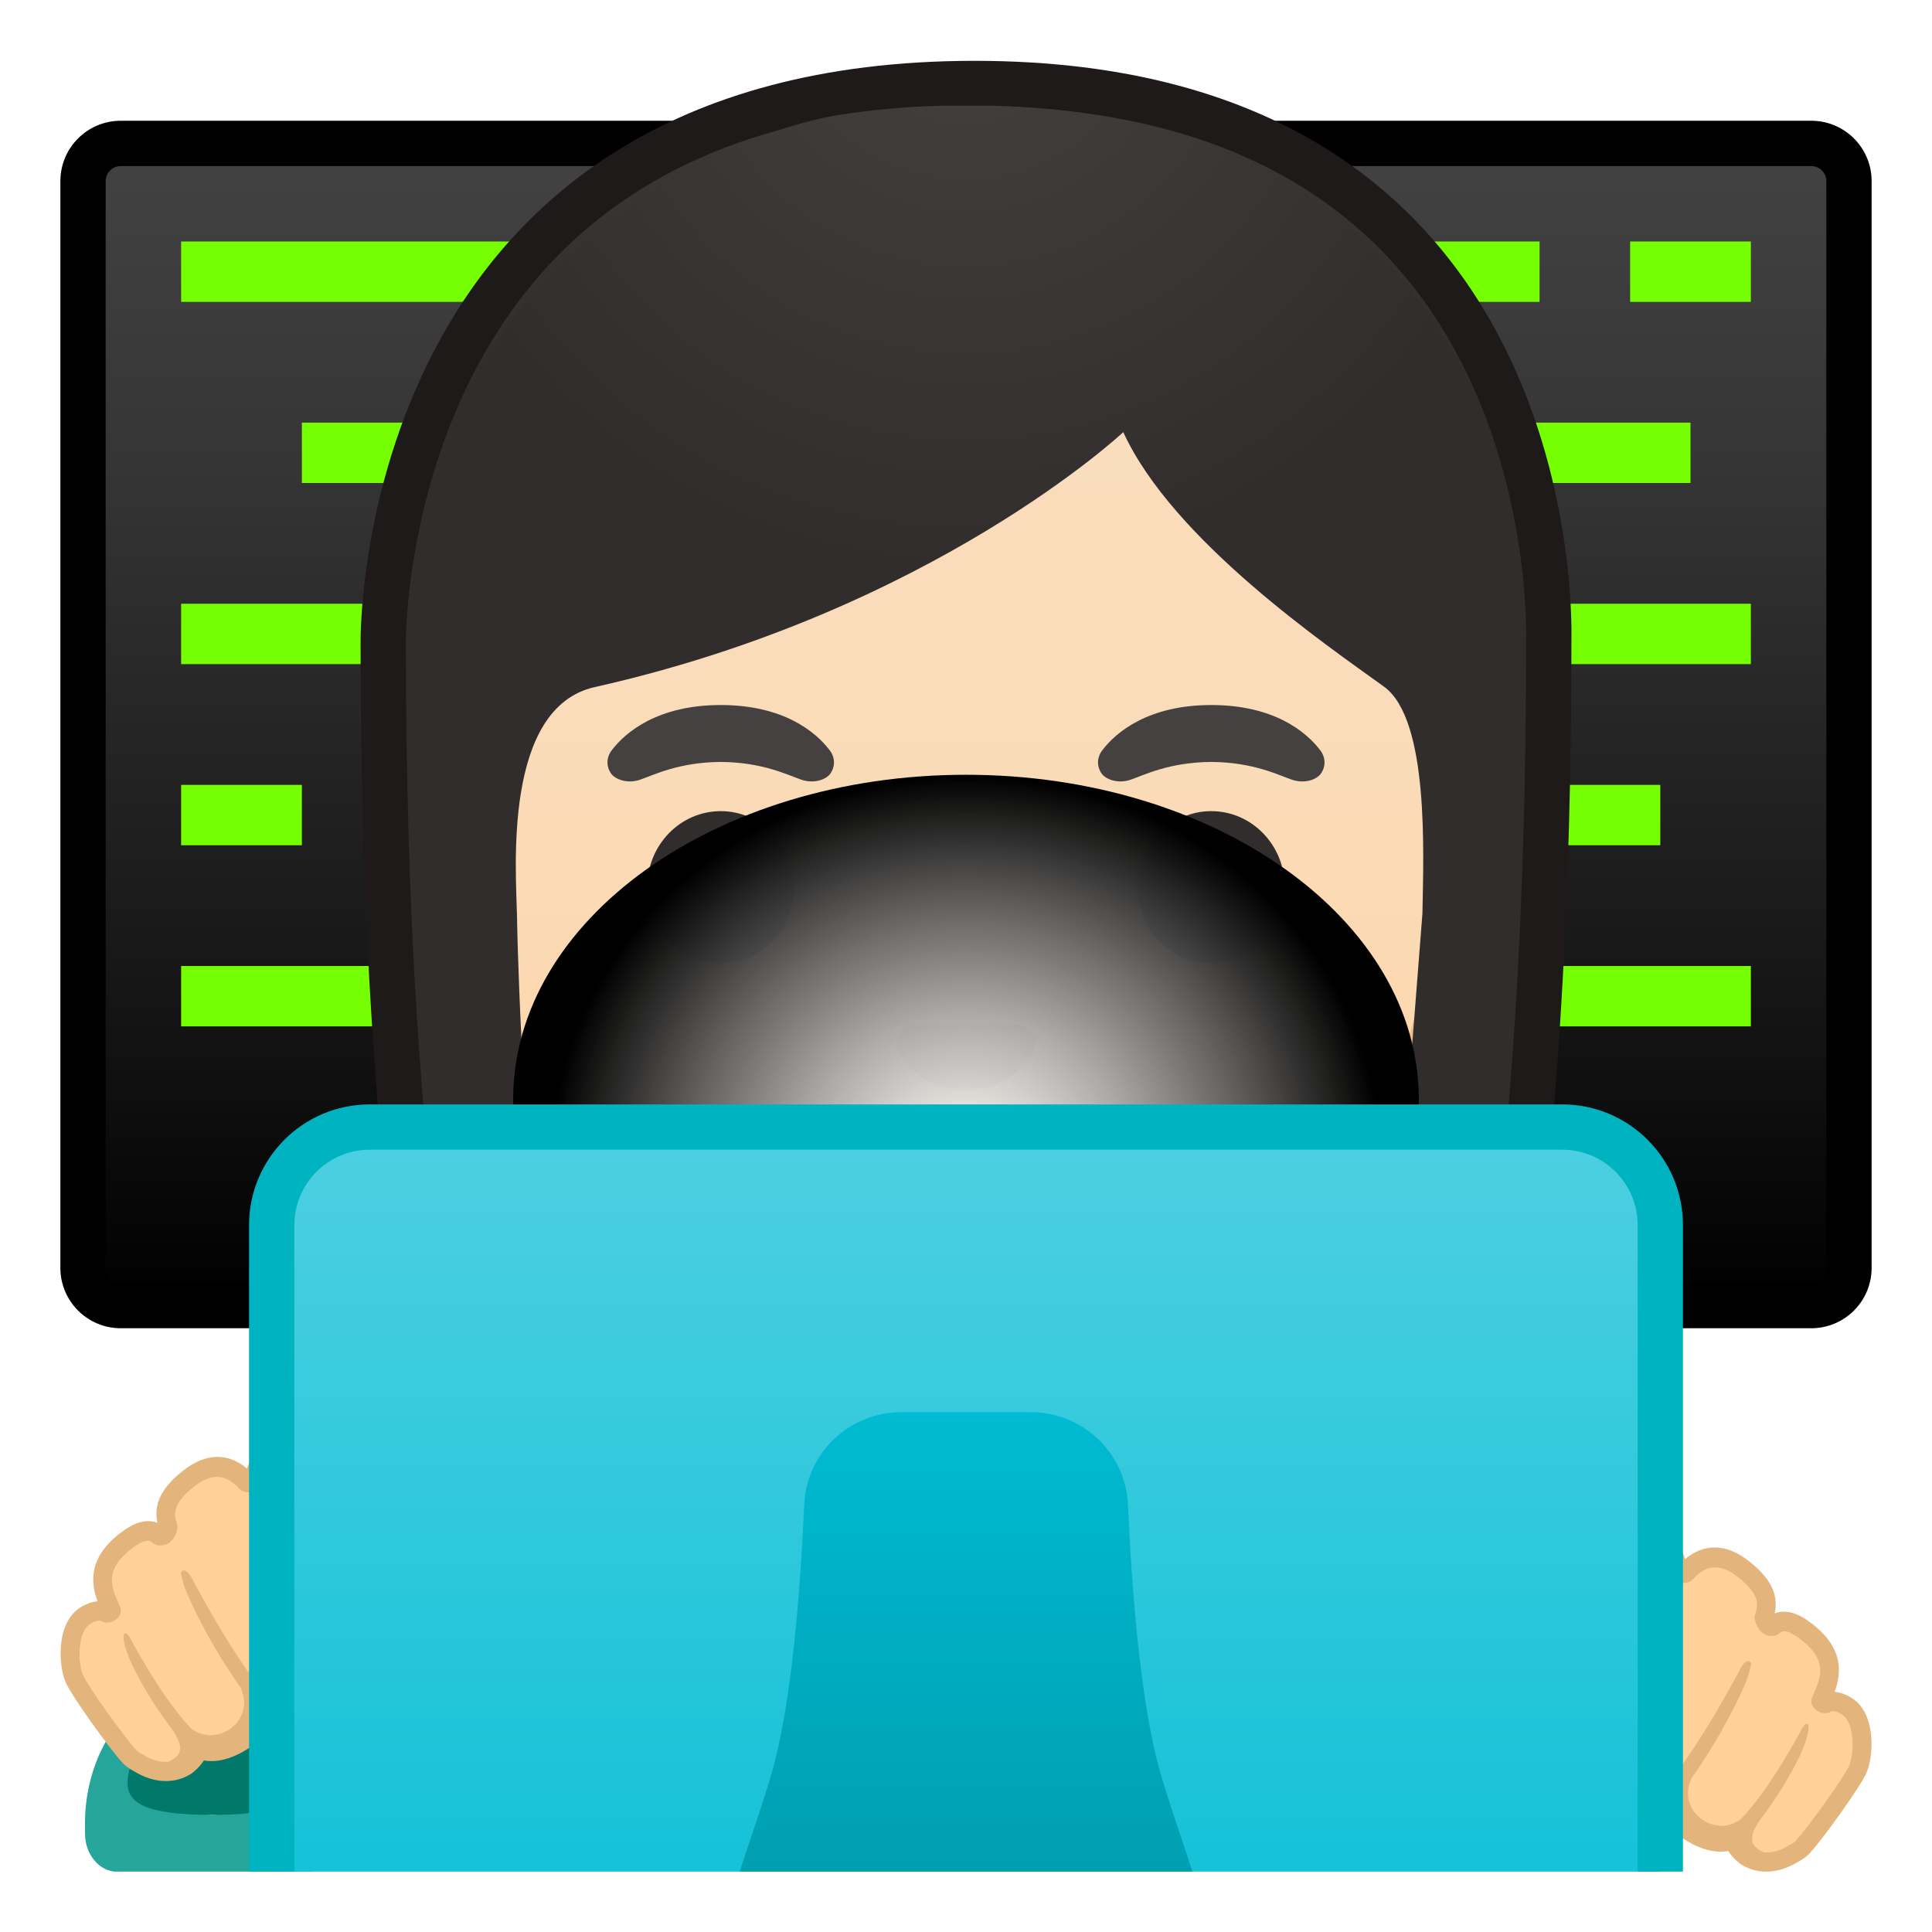
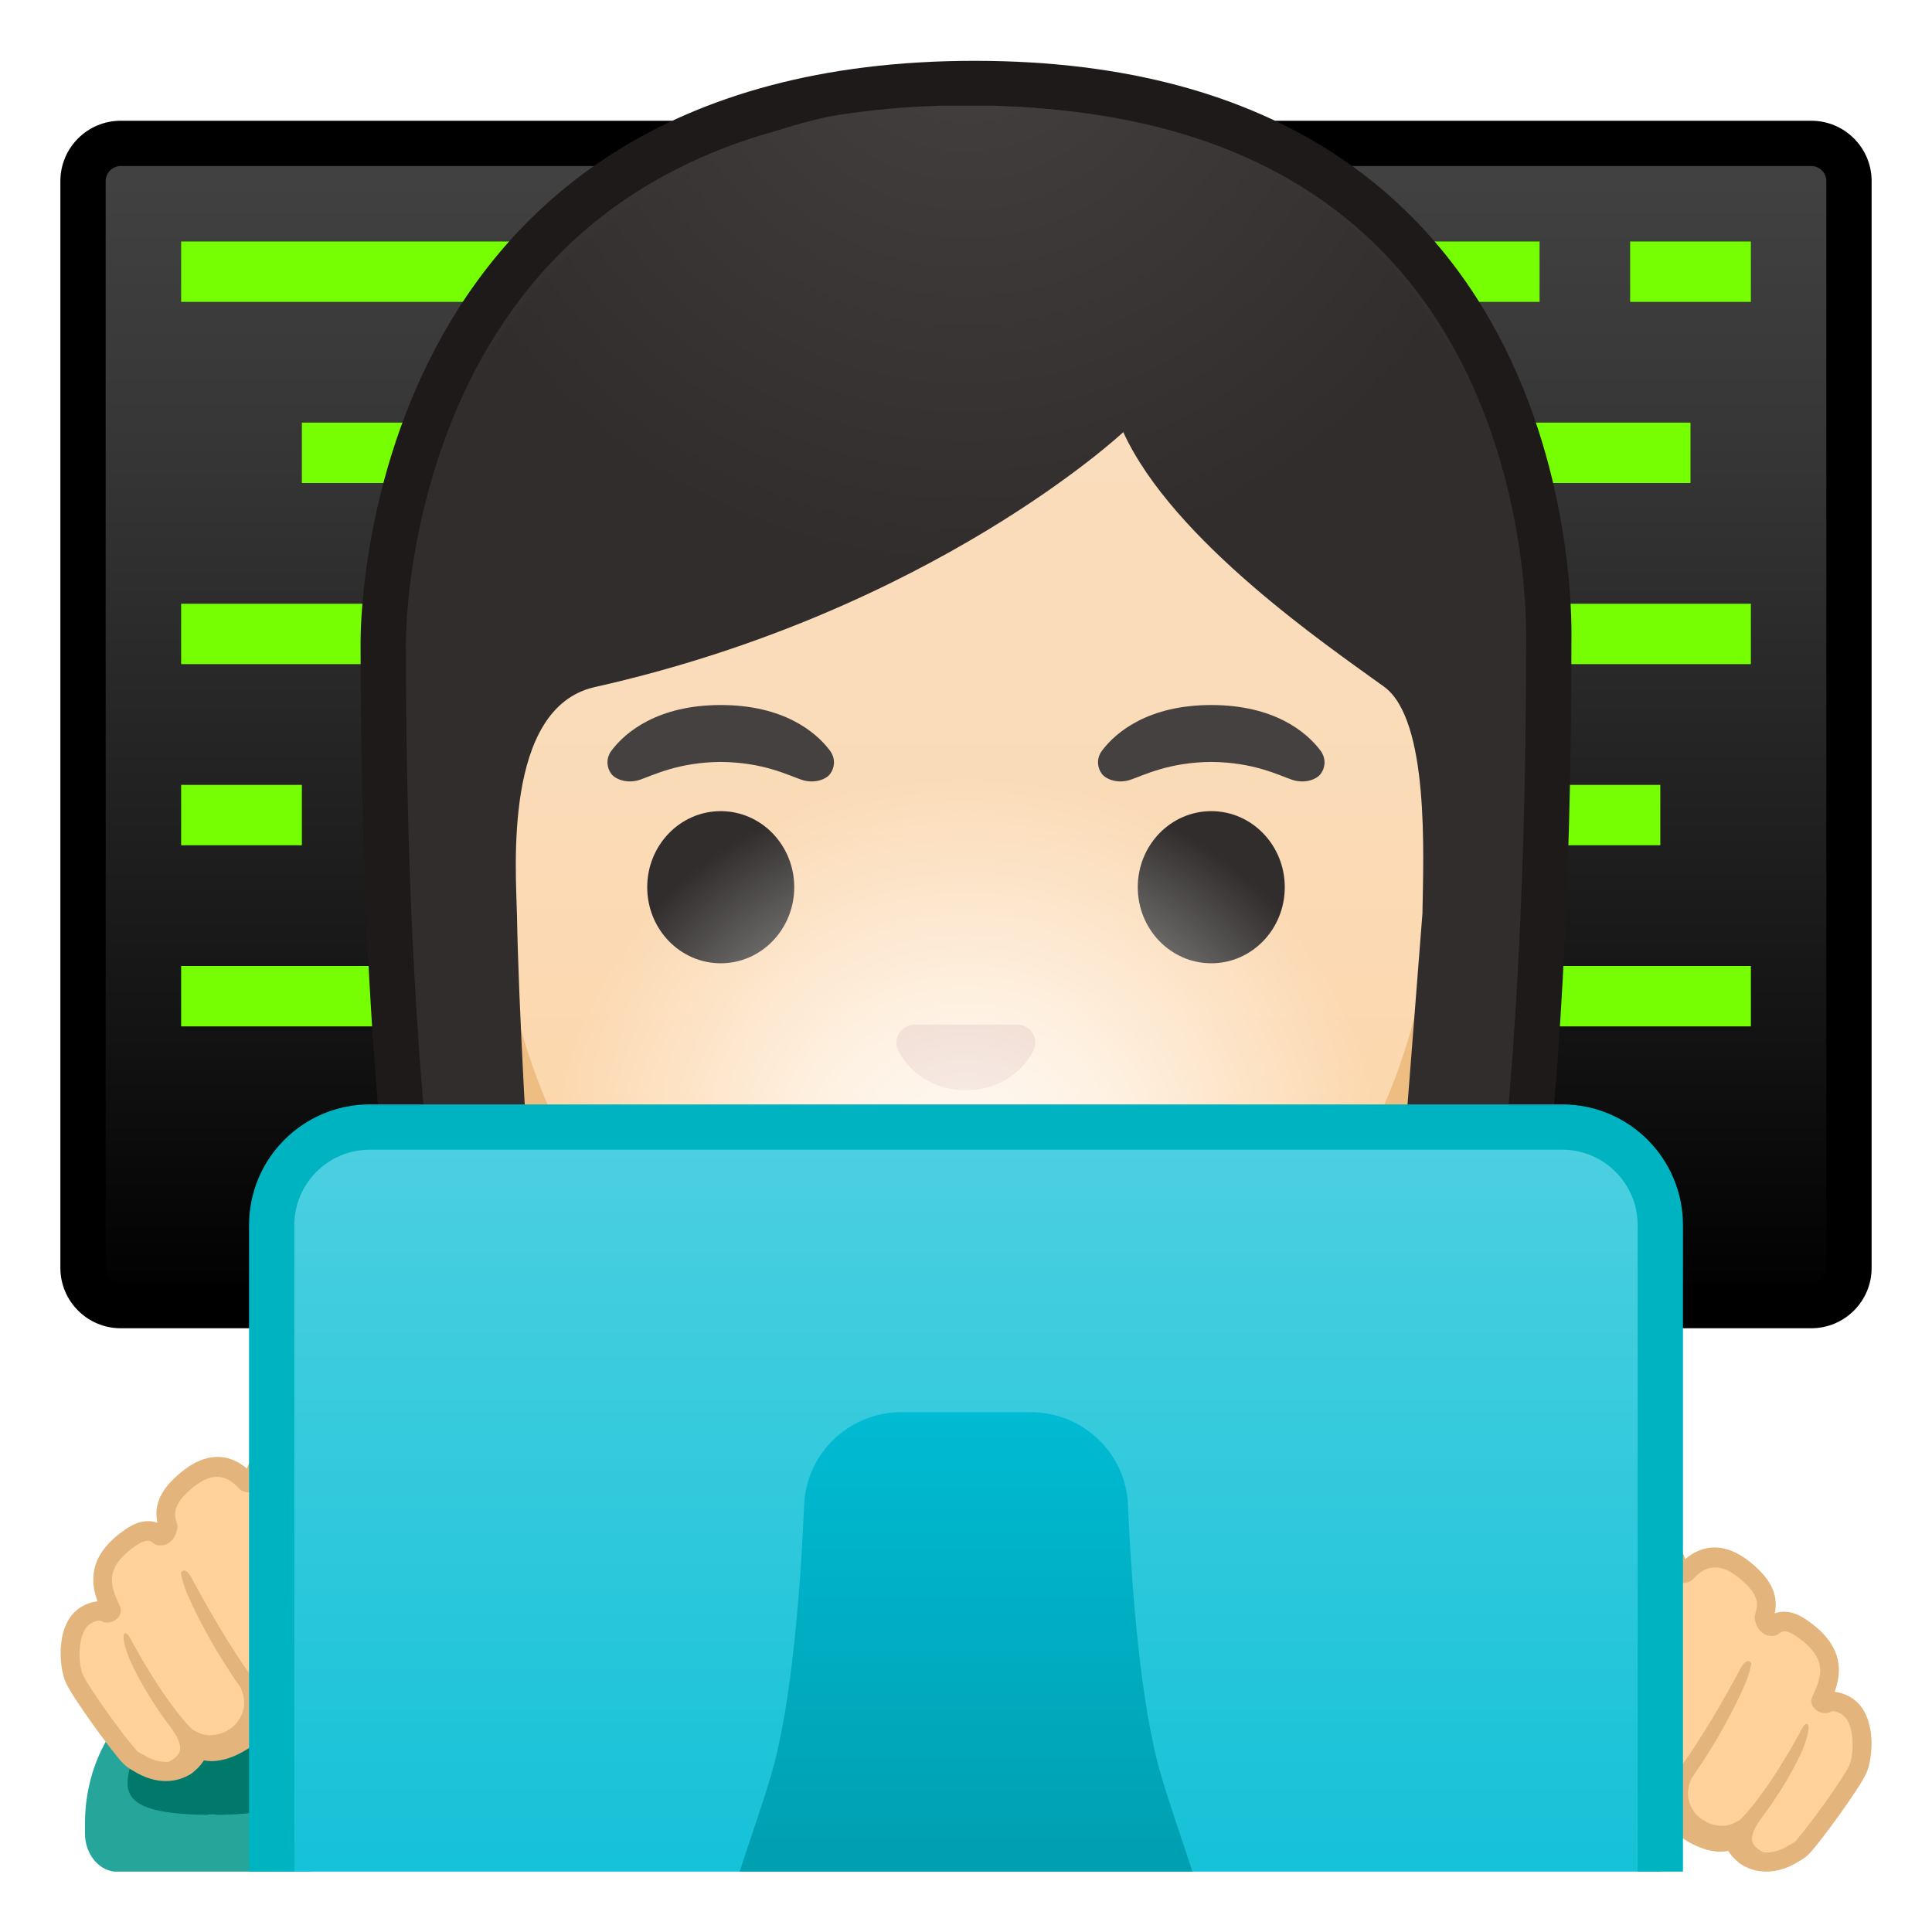
<svg xmlns="http://www.w3.org/2000/svg" xmlns:xlink="http://www.w3.org/1999/xlink" enable-background="new 0 0 128 128" viewBox="0 0 128 128">
  <defs>
    <rect id="h" x="4" y="4" width="120" height="120" />
  </defs>
  <clipPath id="a">
    <use xlink:href="#h" />
  </clipPath>
  <g clip-path="url(#a)">
    <linearGradient id="g" x1="64" x2="64" y1="9.991" y2="86.57" gradientUnits="userSpaceOnUse">
      <stop stop-color="#424242" offset=".003" />
      <stop stop-color="#353535" offset=".271" />
      <stop stop-color="#131313" offset=".764" />
      <stop offset="1" />
    </linearGradient>
    <path d="M8,86.5c-1.38,0-2.5-1.12-2.5-2.5V12c0-1.38,1.12-2.5,2.5-2.5h112 c1.38,0,2.5,1.12,2.5,2.5v72c0,1.38-1.12,2.5-2.5,2.5H8z" fill="url(#g)" />
    <path d="m120 11c0.55 0 1 0.45 1 1v72c0 0.55-0.45 1-1 1h-112c-0.55 0-1-0.45-1-1v-72c0-0.55 0.45-1 1-1h112m0-3h-112c-2.21 0-4 1.79-4 4v72c0 2.21 1.79 4 4 4h112c2.21 0 4-1.79 4-4v-72c0-2.21-1.79-4-4-4z" />
    <g fill="#76FF03">
      <rect x="12" y="16" width="24" height="4" />
      <rect x="86" y="16" width="16" height="4" />
      <rect x="108" y="16" width="8" height="4" />
      <rect x="20" y="28" width="8" height="4" />
      <rect x="12" y="40" width="16" height="4" />
      <rect x="12" y="52" width="8" height="4" />
      <rect x="98" y="52" width="12" height="4" />
      <rect x="104" y="40" width="12" height="4" />
      <rect x="12" y="64" width="16" height="4" />
      <rect x="96" y="64" width="20" height="4" />
      <rect x="100" y="28" width="12" height="4" />
    </g>
  </g>
  <g clip-path="url(#a)">
    <radialGradient id="f" cx="-4.84" cy="-132.1" r="57.904" gradientTransform="matrix(.826 0 0 .826 68.248 101.29)" gradientUnits="userSpaceOnUse">
      <stop stop-color="#454140" offset="0" />
      <stop stop-color="#312D2D" offset="1" />
    </radialGradient>
    <path d="m47.02 119.66s-6.8-0.35-10.21-5.09c-7.37-10.23-11.42-35.81-11.42-72.02 0-1.66 0.26-16.4 10.66-26.83 6.75-6.76 16.35-10.19 28.52-10.19 12.08 0 21.52 3.38 28.05 10.04 9.82 10.02 10.04 24.16 9.99 26.89 0 36.31-4.06 61.89-11.42 72.12-3.3 4.59-9.8 5.06-10.25 5.09l-16.94-0.03-16.98 0.02z" fill="url(#f)" />
    <path d="m64.57 7.03c11.66 0 20.74 3.23 26.98 9.59 9.6 9.8 9.59 24.2 9.56 25.81v0.12c0 35.9-3.96 61.17-11.14 71.15-2.84 3.94-8.55 4.43-9.08 4.46l-16.9-0.03-16.88 0.03c-0.58-0.04-6.25-0.54-9.08-4.46-7.18-9.98-11.14-35.24-11.14-71.17 0-0.63 0.08-15.58 10.22-25.75 6.46-6.47 15.7-9.75 27.46-9.75m0-3c-41.01 0-40.68 37.92-40.68 38.52 0 24.56 1.88 59.25 11.71 72.9 3.9 5.41 11.43 5.71 11.43 5.71l16.97-0.02 16.97 0.03s7.53-0.3 11.43-5.71c9.83-13.65 11.71-48.34 11.71-72.9-0.01-0.61 1.47-38.53-39.54-38.53z" fill="#1F1A1A" />
  </g>
  <g clip-path="url(#a)">
    <linearGradient id="e" x1="64" x2="64" y1="94.614" y2="17.792" gradientUnits="userSpaceOnUse">
      <stop stop-color="#FFD29C" offset="0" />
      <stop stop-color="#FFD39E" offset=".024" />
      <stop stop-color="#FCD8AF" offset=".316" />
      <stop stop-color="#FADCBA" offset=".629" />
      <stop stop-color="#F9DDBD" offset="1" />
    </linearGradient>
    <path d="m64 95.18c-2.3 0-4.91-0.5-7.56-1.43-11.34-4.02-24.57-16.34-24.57-37.89 0-28.72 17.31-38.91 32.13-38.91s32.13 10.19 32.13 38.91c0 21.58-13.26 33.9-24.61 37.9-2.63 0.93-5.23 1.42-7.52 1.42z" fill="url(#e)" />
    <path d="m64 17.95c8.41 0 16.06 3.25 21.55 9.15 6.27 6.73 9.58 16.68 9.58 28.77 0 21.06-12.9 33.07-23.94 36.96-2.53 0.89-5.01 1.36-7.19 1.36-2.19 0-4.69-0.48-7.23-1.38-11.03-3.9-23.9-15.92-23.9-36.94 0-12.09 3.31-22.03 9.58-28.77 5.49-5.91 13.14-9.15 21.55-9.15m0-2c-17.2 0-33.13 12.79-33.13 39.91 0 21.79 13.49 34.67 25.23 38.83 2.8 0.99 5.5 1.49 7.9 1.49 2.38 0 5.07-0.49 7.85-1.47 11.76-4.14 25.28-17.03 25.28-38.84 0-27.14-15.93-39.92-33.13-39.92z" fill="#EDBD82" />
  </g>
  <g clip-path="url(#a)">
    <defs>
      <path id="d" d="M30.41,88.75l-2.41-50.61C27.99,21.19,44.67,7,61.62,7h4.93c19.33-0.5,33.78,14.5,33.78,31.45 l-2.74,50.05L30.41,88.75z" />
    </defs>
    <clipPath id="c">
      <use xlink:href="#d" />
    </clipPath>
    <g clip-path="url(#c)">
      <radialGradient id="b" cx="-7.332" cy="-123.25" r="48.206" gradientTransform="matrix(.796 0 0 .796 69.836 97.594)" gradientUnits="userSpaceOnUse">
        <stop stop-color="#454140" offset="0" />
        <stop stop-color="#312D2D" offset="1" />
      </radialGradient>
      <path d="m101.89 42.55s1.02-35.57-37.81-35.57-37.97 35.57-37.97 35.57 0.33 45.48 3.2 51.39 7.2 5.71 7.2 5.71-2.03-26.54-2.26-39.04c-0.06-2.92-0.94-13.73 5.16-15.09 22.36-5.02 35.01-16.89 35.01-16.89 3.29 7.19 13.58 14.19 17.27 16.86 3.03 2.19 2.61 11.2 2.55 15.03l-3.05 39.06s4.68 0.37 7.65-5.64c2.96-6.01 3.05-51.39 3.05-51.39z" fill="url(#b)" />
    </g>
  </g>
  <g clip-path="url(#a)">
    <path d="m67.81 67.96c-0.1-0.04-0.21-0.07-0.32-0.08h-6.99c-0.11 0.01-0.21 0.04-0.32 0.08-0.63 0.26-0.98 0.91-0.68 1.61s1.69 2.66 4.49 2.66 4.19-1.96 4.49-2.66c0.31-0.7-0.03-1.35-0.67-1.61z" fill="#DBA689" />
    <ellipse cx="47.75" cy="58.78" rx="4.87" ry="5.04" fill="#312D2D" />
    <ellipse cx="80.25" cy="58.78" rx="4.87" ry="5.04" fill="#312D2D" />
    <radialGradient id="m" cx="47.752" cy="49.239" r="5.6" gradientUnits="userSpaceOnUse">
      <stop stop-color="#454140" offset=".09" />
      <stop stop-color="#454140" offset="1" />
    </radialGradient>
    <path d="m54.98 49.72c-0.93-1.23-3.07-3.01-7.23-3.01s-6.31 1.79-7.23 3.01c-0.41 0.54-0.31 1.17-0.02 1.55 0.26 0.35 1.04 0.68 1.9 0.39s2.54-1.16 5.35-1.18c2.81 0.02 4.49 0.89 5.35 1.18s1.64-0.03 1.9-0.39c0.29-0.38 0.39-1-0.02-1.55z" fill="url(#m)" />
    <radialGradient id="l" cx="80.248" cy="49.239" r="5.6" gradientUnits="userSpaceOnUse">
      <stop stop-color="#454140" offset=".09" />
      <stop stop-color="#454140" offset="1" />
    </radialGradient>
    <path d="m87.48 49.72c-0.93-1.23-3.07-3.01-7.23-3.01s-6.31 1.79-7.23 3.01c-0.41 0.54-0.31 1.17-0.02 1.55 0.26 0.35 1.04 0.68 1.9 0.39s2.54-1.16 5.35-1.18c2.81 0.02 4.49 0.89 5.35 1.18s1.64-0.03 1.9-0.39c0.29-0.38 0.39-1-0.02-1.55z" fill="url(#l)" />
    <path d="m72.32 76.04c-3.15 1.87-13.46 1.87-16.61 0-1.81-1.07-3.65 0.57-2.9 2.21 0.74 1.61 6.37 5.36 11.23 5.36s10.42-3.75 11.16-5.36c0.75-1.64-1.08-3.28-2.88-2.21z" fill="#795548" />
  </g>
  <radialGradient id="k" cx="85.333" cy="71.209" r="27.001" gradientTransform="matrix(9.0766e-14 -.9556 1.0212 1.1376e-13 -8.7188 158.72)" gradientUnits="userSpaceOnUse">
    <stop stop-color="#fff" stop-opacity=".9" offset="0" />
-     <stop stop-color="#E7E7E7" stop-opacity=".912" offset=".123" />
-     <stop stop-color="#A8A8A8" stop-opacity=".938" offset=".383" />
-     <stop stop-color="#444" stop-opacity=".976" offset=".757" />
-     <stop offset="1" />
+     <stop stop-color="#fff" stop-opacity=".8" offset=".123" />
+     <stop stop-color="#fff" stop-opacity=".65" offset=".383" />
+     <stop stop-color="#fff" stop-opacity=".25" offset=".757" />
+     <stop stop-color="#fff" stop-opacity="0" offset="1" />
  </radialGradient>
  <ellipse cx="64" cy="72.83" rx="30" ry="21.5" clip-path="url(#a)" fill="url(#k)" />
  <g clip-path="url(#a)">
    <path d="m18.45 112.37c0.01 0.15 0.01 0.3 0.01 0.45 0 4.1-1.98 7.42-4.41 7.42-2.44 0-4.41-3.32-4.41-7.42 0-0.15 0.01-0.3 0.01-0.45-2.41 1.75-4.02 4.87-4.02 8.45v0.65c0 1.4 0.96 2.54 2.15 2.54h12.54c1.19 0 2.15-1.13 2.15-2.54v-0.65c0-3.58-1.61-6.71-4.02-8.45z" fill="#26A69A" />
    <path d="m14.05 120.24c9 0 4.41-3.32 4.41-7.42 0-0.15-0.01-0.3-0.01-0.45-1.28-0.93-2.79-1.48-4.4-1.48-1.62 0-3.12 0.55-4.4 1.48-0.01 0.15-0.01 0.3-0.01 0.45-0.01 4.1-4.64 7.42 4.41 7.42z" fill="#00796B" />
  </g>
  <g clip-path="url(#a)">
    <path d="m27.98 106.8c-0.11-2.84-2.23-8.7-5-9.19-0.17-0.03-0.32-0.11-0.41-0.25-0.44-0.67-1.85-2.47-4.43-1.05-0.96 0.53-1.3 1-1.14 1.68-0.12 0.14-0.34 0.31-0.66 0.18-1.04-1.16-2.32-1.4-3.81-0.24-1.69 1.32-1.69 2.26-1.38 3.19l-0.01 0.01s-0.08 0.65-0.56 0.59c-0.51-0.44-1.13-0.44-2.09 0.26-2.6 1.88-1.53 3.66-1.09 4.71-0.06 0.1-0.16 0.17-0.32 0.16-0.34-0.18-0.77-0.18-1.35 0.15-1.38 0.79-1.18 3.39-0.79 4.24 0.43 0.93 2.8 4.19 3.62 5.11 0.19 0.21 0.42 0.36 0.67 0.46-0.03-0.01-0.06-0.02-0.08-0.03 0.71 0.44 1.95 0.97 3.16 0.22 0 0 0.77-0.56 0.84-1.15 1.31 0.73 3.12-0.63 3.12-0.63 0.85-0.65 1.07-1.38 1.04-2.01 0.43 0.26 0.9 0.36 1.35 0.37 1.36 0.04 2.61-0.76 2.61-0.76 1.95-1.11 2.34-2.27 2.33-3.04 1.01 0.63 2.26 0.16 2.26 0.16 2.19-0.99 2.12-3.14 2.12-3.14z" fill="#FFD29C" />
    <path d="m28.62 106.78v0c-0.12-3.05-2.36-9.23-5.51-9.77-1.25-1.91-3.22-2.38-5.27-1.26-0.62 0.34-1.3 0.81-1.47 1.55-1.26-1.07-2.74-1.04-4.22 0.12-1.75 1.36-1.92 2.51-1.72 3.47-1-0.38-1.96 0.31-2.31 0.57-2.36 1.7-2.08 3.48-1.66 4.63-0.33 0.03-0.68 0.14-1.04 0.35-1.78 1.01-1.54 4.01-1.05 5.06 0.47 1.01 2.86 4.31 3.72 5.26 0.19 0.21 0.43 0.39 0.7 0.54 0.01 0 0.01 0.01 0.02 0.01 0.73 0.46 1.47 0.69 2.18 0.69 0.59 0 1.17-0.16 1.7-0.5 0.11-0.08 0.53-0.41 0.82-0.87 1.5 0.3 3.07-0.87 3.14-0.93 0.68-0.52 1.02-1.09 1.18-1.61 0.26 0.07 0.53 0.1 0.82 0.11 1.52 0.03 2.91-0.83 2.94-0.85 1.59-0.9 2.27-1.88 2.52-2.71 1 0.23 1.93-0.11 2.01-0.14 2.55-1.13 2.51-3.62 2.5-3.72zm-2.7 1.52c-0.79 0.59-1.5 0.68-2.08 0.44-0.57-0.47-1.08-1.42-1.08-1.42-2.25-4.13-3.8-6.2-3.8-6.2-0.15-0.18-0.48-0.75-0.95-1.04-0.59-0.36-0.42 0.28-0.42 0.28 2.62 4.08 4.21 7.34 4.21 7.34 0.68 1.24 0.56 2.11 0.36 2.6-0.22 0.59-1.53 1.43-1.53 1.43-2.64 1.58-3.86-0.53-3.86-0.53s-1.55-1.94-4.14-6.78c0 0-0.41-0.67-0.65-0.21 0 0 0.14 0.82 0.52 1.6 0 0 1.18 2.8 3.46 6.03 0.02 0.05 0.03 0.1 0.05 0.15 0.04 0.11 0.08 0.23 0.11 0.34 0.01 0.04 0.01 0.08 0.02 0.13 0.02 0.11 0.04 0.22 0.04 0.33 0 0.04-0.01 0.07-0.01 0.1 0 0.11-0.01 0.21-0.03 0.31l-0.03 0.09c-0.02 0.1-0.05 0.2-0.09 0.29-0.01 0.03-0.03 0.06-0.04 0.09-0.04 0.09-0.08 0.17-0.13 0.25-0.02 0.03-0.05 0.06-0.07 0.1-0.05 0.07-0.09 0.13-0.15 0.19-0.04 0.04-0.09 0.08-0.13 0.12s-0.08 0.08-0.13 0.12c-0.09 0.07-0.19 0.14-0.28 0.19-0.22 0.13-0.42 0.2-0.63 0.26-0.06 0.02-0.12 0.02-0.18 0.03-0.14 0.02-0.27 0.04-0.4 0.04-0.06 0-0.13-0.01-0.19-0.02-0.12-0.02-0.24-0.04-0.35-0.08-0.05-0.02-0.11-0.03-0.16-0.06-0.12-0.05-0.24-0.12-0.36-0.19-0.03-0.02-0.06-0.03-0.09-0.05-0.59-0.58-1.95-2.14-3.93-5.71 0 0-0.39-0.9-0.58-0.59 0 0-0.2 0.24 0.35 1.62 0 0 0.79 1.98 2.79 4.63 0.73 1.01 0.66 1.5 0.37 1.81-0.02 0.02-0.05 0.04-0.07 0.07-0.14 0.13-0.31 0.23-0.48 0.32-0.56 0.06-1.1-0.13-1.54-0.37-0.05-0.05-0.12-0.09-0.19-0.12-0.19-0.08-0.34-0.18-0.44-0.3-0.85-0.95-3.13-4.12-3.51-4.95-0.33-0.72-0.42-2.88 0.52-3.42 0.48-0.28 0.67-0.18 0.73-0.14 0.08 0.05 0.18 0.07 0.27 0.08 0.37 0.02 0.71-0.15 0.9-0.47 0.1-0.17 0.12-0.38 0.04-0.57l-0.12-0.27c-0.46-1.05-0.98-2.24 1-3.67 0.89-0.65 1.15-0.43 1.3-0.29 0.1 0.08 0.22 0.14 0.34 0.15 0.69 0.08 1.13-0.44 1.25-1.02 0.04-0.13 0.05-0.27 0-0.41-0.18-0.56-0.41-1.26 1.17-2.49 1.12-0.87 2.06-0.82 2.94 0.16 0.07 0.07 0.15 0.13 0.24 0.17 0.51 0.2 1.02 0.07 1.39-0.36 0.13-0.16 0.18-0.36 0.13-0.56-0.05-0.19-0.11-0.46 0.82-0.97 1.48-0.81 2.69-0.53 3.59 0.84 0.18 0.28 0.48 0.46 0.83 0.53 0.11 0.02 0.22 0.06 0.33 0.1 1.13 1.8 2.32 4.06 2.84 5.05 0.98 1.8 1.62 3.59-0.09 4.88z" fill="#E3B57C" />
  </g>
  <g clip-path="url(#a)">
    <path d="m100.03 112.8c0.11-2.84 2.23-8.7 5-9.19 0.17-0.03 0.32-0.11 0.41-0.25 0.44-0.67 1.85-2.47 4.43-1.05 0.96 0.53 1.3 1 1.14 1.68 0.12 0.14 0.34 0.31 0.66 0.18 1.04-1.16 2.32-1.4 3.81-0.24 1.69 1.32 1.69 2.26 1.38 3.19l0.01 0.01s0.08 0.65 0.56 0.59c0.51-0.44 1.13-0.44 2.09 0.26 2.6 1.88 1.53 3.66 1.09 4.71 0.06 0.1 0.16 0.17 0.32 0.16 0.34-0.18 0.77-0.18 1.35 0.15 1.38 0.79 1.18 3.39 0.79 4.24-0.43 0.93-2.8 4.19-3.62 5.11-0.19 0.21-0.42 0.36-0.67 0.46 0.03-0.01 0.06-0.02 0.08-0.03-0.71 0.44-1.95 0.97-3.16 0.22 0 0-0.77-0.56-0.84-1.15-1.31 0.73-3.12-0.63-3.12-0.63-0.85-0.65-1.07-1.38-1.04-2.01-0.43 0.26-0.9 0.36-1.35 0.37-1.36 0.04-2.61-0.76-2.61-0.76-1.95-1.11-2.34-2.27-2.33-3.04-1.01 0.63-2.26 0.16-2.26 0.16-2.19-0.99-2.12-3.14-2.12-3.14z" fill="#FFD29C" />
    <path d="m99.39 112.78v0c0.12-3.05 2.36-9.23 5.51-9.77 1.25-1.91 3.22-2.38 5.27-1.26 0.62 0.34 1.3 0.81 1.47 1.55 1.26-1.07 2.74-1.04 4.22 0.12 1.75 1.36 1.92 2.51 1.72 3.47 1-0.38 1.96 0.31 2.31 0.57 2.36 1.7 2.08 3.48 1.66 4.63 0.33 0.03 0.68 0.14 1.04 0.35 1.78 1.01 1.54 4.01 1.05 5.06-0.47 1.01-2.86 4.31-3.72 5.26-0.19 0.21-0.43 0.39-0.7 0.54-0.01 0-0.01 0.01-0.02 0.01-0.73 0.46-1.47 0.69-2.18 0.69-0.59 0-1.17-0.16-1.7-0.5-0.11-0.08-0.53-0.41-0.82-0.87-1.5 0.3-3.07-0.87-3.14-0.93-0.68-0.52-1.02-1.09-1.18-1.61-0.26 0.07-0.53 0.1-0.82 0.11-1.52 0.03-2.91-0.83-2.94-0.85-1.59-0.9-2.27-1.88-2.52-2.71-1 0.23-1.93-0.11-2.01-0.14-2.55-1.13-2.5-3.62-2.5-3.72zm2.7 1.52c0.79 0.59 1.5 0.68 2.08 0.44 0.57-0.47 1.08-1.42 1.08-1.42 2.25-4.13 3.8-6.2 3.8-6.2 0.15-0.18 0.48-0.75 0.95-1.04 0.59-0.36 0.42 0.28 0.42 0.28-2.62 4.08-4.21 7.34-4.21 7.34-0.68 1.24-0.56 2.11-0.36 2.6 0.22 0.59 1.53 1.43 1.53 1.43 2.64 1.58 3.86-0.53 3.86-0.53s1.55-1.94 4.14-6.78c0 0 0.41-0.67 0.65-0.21 0 0-0.14 0.82-0.52 1.6 0 0-1.18 2.8-3.46 6.03-0.02 0.05-0.03 0.1-0.05 0.15-0.04 0.11-0.08 0.23-0.11 0.34-0.01 0.04-0.01 0.08-0.02 0.13-0.02 0.11-0.04 0.22-0.04 0.33 0 0.04 0.01 0.07 0.01 0.1 0 0.11 0.01 0.21 0.03 0.31l0.03 0.09c0.02 0.1 0.05 0.2 0.09 0.29 0.01 0.03 0.03 0.06 0.04 0.09 0.04 0.09 0.08 0.17 0.13 0.25 0.02 0.03 0.05 0.06 0.07 0.1 0.05 0.07 0.09 0.13 0.15 0.19 0.04 0.04 0.09 0.08 0.13 0.12s0.08 0.08 0.13 0.12c0.09 0.07 0.19 0.14 0.28 0.19 0.22 0.13 0.42 0.2 0.63 0.26 0.06 0.02 0.12 0.02 0.18 0.03 0.14 0.02 0.27 0.04 0.4 0.04 0.06 0 0.13-0.01 0.19-0.02 0.12-0.02 0.24-0.04 0.35-0.08 0.05-0.02 0.11-0.03 0.16-0.06 0.12-0.05 0.24-0.12 0.36-0.19 0.03-0.02 0.06-0.03 0.09-0.05 0.59-0.58 1.95-2.14 3.93-5.71 0 0 0.39-0.9 0.58-0.59 0 0 0.2 0.24-0.35 1.62 0 0-0.79 1.98-2.79 4.63-0.73 1.01-0.66 1.5-0.37 1.81 0.02 0.02 0.05 0.04 0.07 0.07 0.14 0.13 0.31 0.23 0.48 0.32 0.56 0.06 1.1-0.13 1.54-0.37 0.05-0.05 0.12-0.09 0.19-0.12 0.19-0.08 0.34-0.18 0.44-0.3 0.85-0.95 3.13-4.12 3.51-4.95 0.33-0.72 0.42-2.88-0.52-3.42-0.48-0.28-0.67-0.18-0.73-0.14-0.08 0.05-0.18 0.07-0.27 0.08-0.37 0.02-0.71-0.15-0.9-0.47-0.1-0.17-0.12-0.38-0.04-0.57l0.12-0.27c0.46-1.05 0.98-2.24-1-3.67-0.89-0.65-1.15-0.43-1.3-0.29-0.1 0.08-0.22 0.14-0.34 0.15-0.69 0.08-1.13-0.44-1.25-1.02-0.04-0.13-0.05-0.27 0-0.41 0.18-0.56 0.41-1.26-1.17-2.49-1.12-0.87-2.06-0.82-2.94 0.16-0.07 0.07-0.15 0.13-0.24 0.17-0.51 0.2-1.02 0.07-1.39-0.36-0.13-0.16-0.18-0.36-0.13-0.56 0.05-0.19 0.11-0.46-0.82-0.97-1.48-0.81-2.69-0.53-3.59 0.84-0.18 0.28-0.48 0.46-0.83 0.53-0.11 0.02-0.22 0.06-0.33 0.1-1.13 1.8-2.32 4.06-2.84 5.05-0.98 1.8-1.61 3.59 0.09 4.88z" fill="#E3B57C" />
  </g>
  <g clip-path="url(#a)">
    <linearGradient id="j" x1="64" x2="64" y1="74.526" y2="142.94" gradientUnits="userSpaceOnUse">
      <stop stop-color="#4DD0E1" offset="0" />
      <stop stop-color="#00BCD4" offset="1" />
    </linearGradient>
    <path d="M24.5,142.5c-3.58,0-6.5-2.92-6.5-6.5V81.17c0-3.58,2.92-6.5,6.5-6.5h79 c3.58,0,6.5,2.92,6.5,6.5V136c0,3.58-2.92,6.5-6.5,6.5H24.5z" fill="url(#j)" />
    <path d="m103.5 76.17c2.76 0 5 2.24 5 5v54.83c0 2.76-2.24 5-5 5h-79c-2.76 0-5-2.24-5-5v-54.83c0-2.76 2.24-5 5-5h79m0-3h-79c-4.42 0-8 3.58-8 8v54.83c0 4.42 3.58 8 8 8h79c4.42 0 8-3.58 8-8v-54.83c0-4.42-3.58-8-8-8z" fill="#00B3C1" />
  </g>
  <linearGradient id="i" x1="64" x2="64" y1="92.596" y2="131.87" gradientUnits="userSpaceOnUse">
    <stop stop-color="#00BCD4" offset="0" />
    <stop stop-color="#0097A7" offset="1" />
  </linearGradient>
  <path d="m76.91 117.56c-1.37-4.66-1.94-12.44-2.18-17.87-0.15-3.43-2.99-6.13-6.45-6.13h-8.55c-3.46 0-6.3 2.7-6.45 6.13-0.24 5.44-0.81 13.21-2.18 17.87-2.27 7.72-5.81 13.99 0.34 13.99h12.18 0.77 12.18c6.15 0 2.6-6.27 0.34-13.99z" clip-path="url(#a)" fill="url(#i)" />
</svg>
